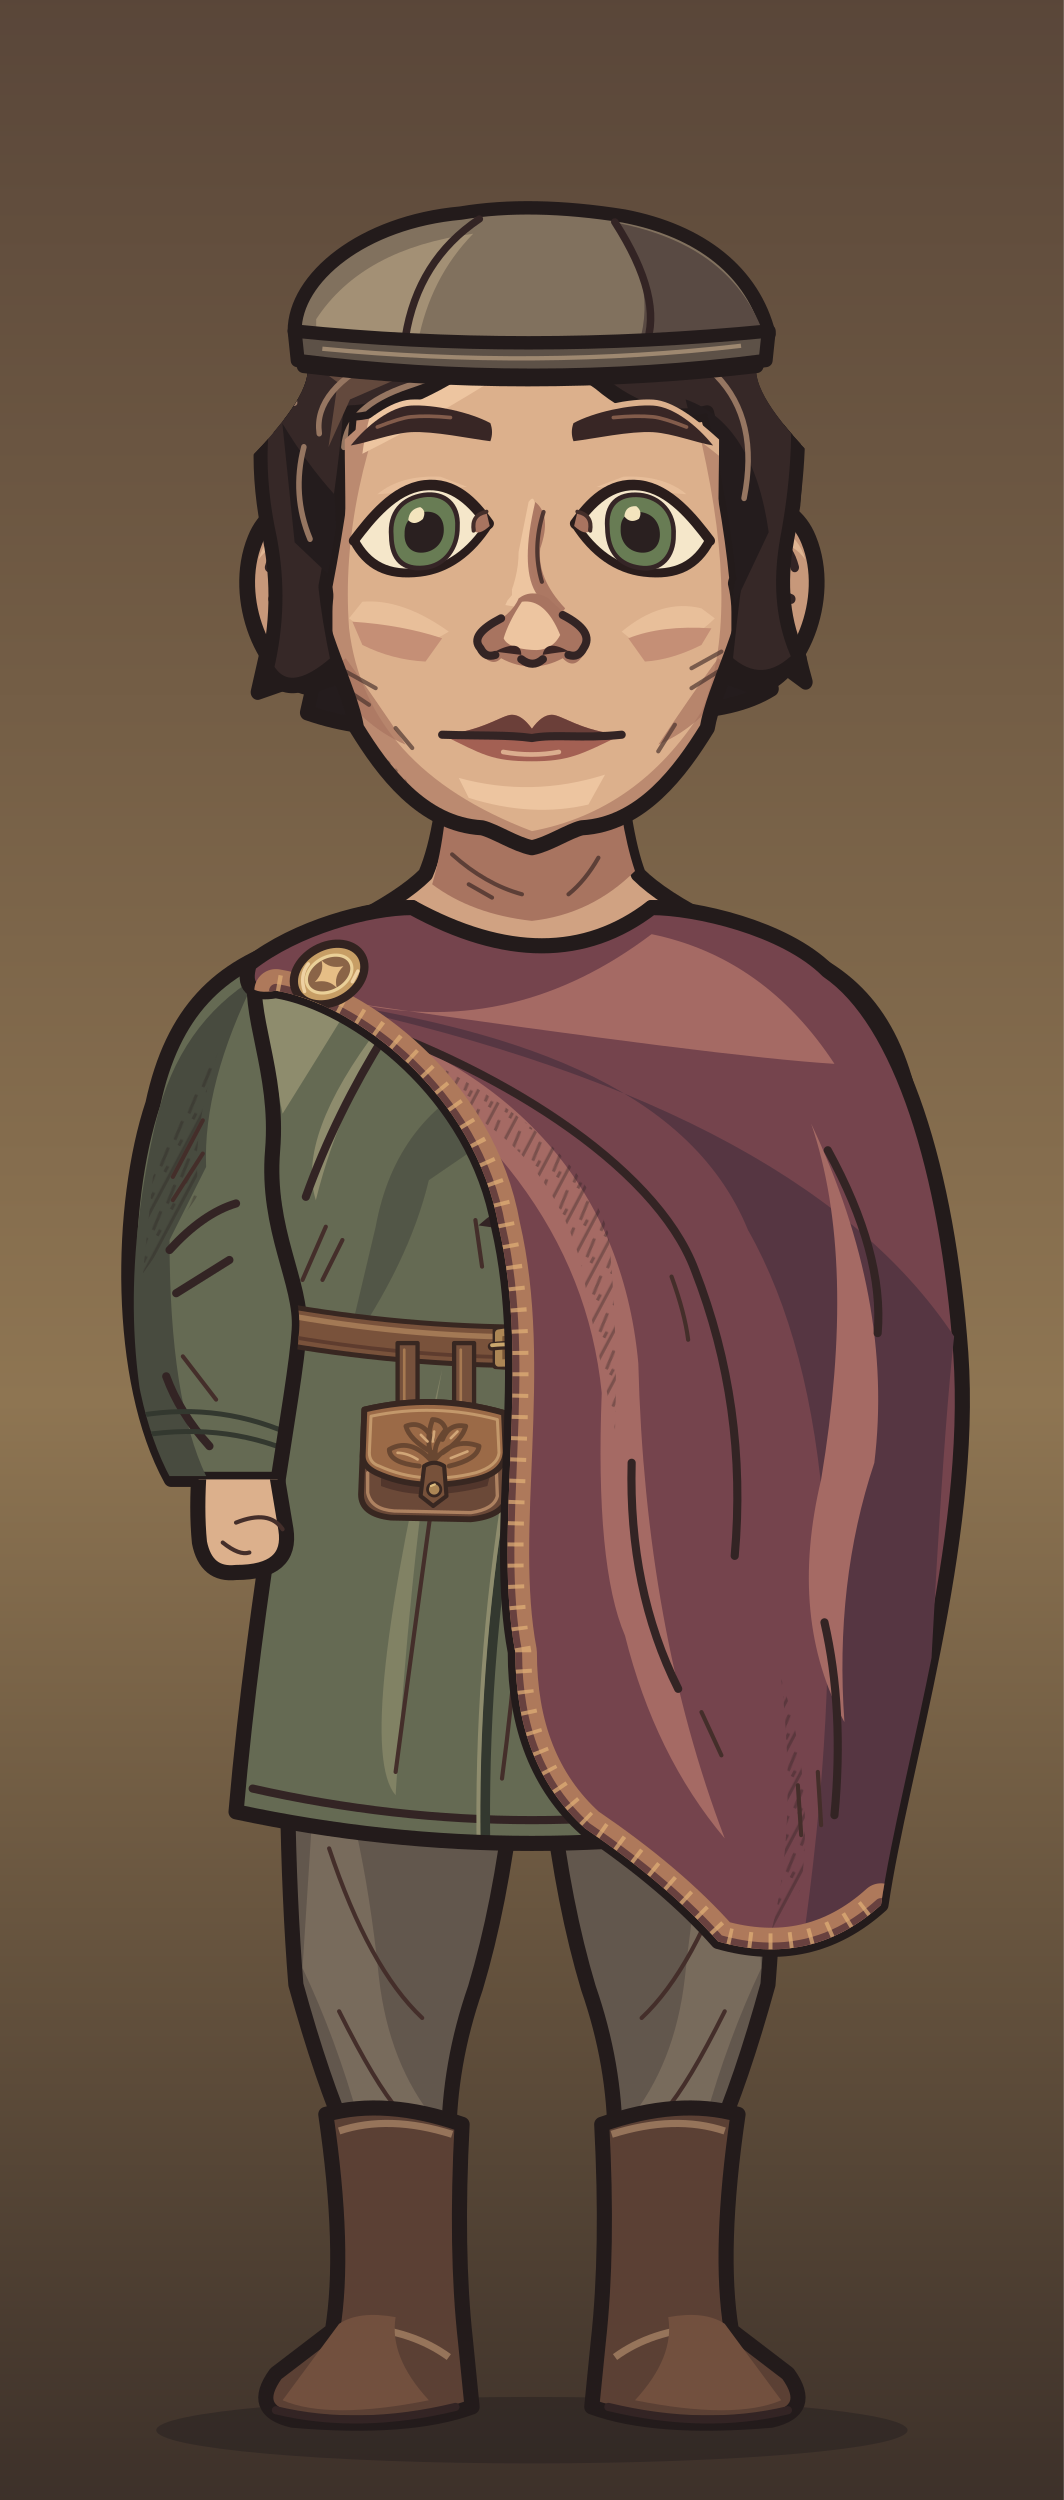
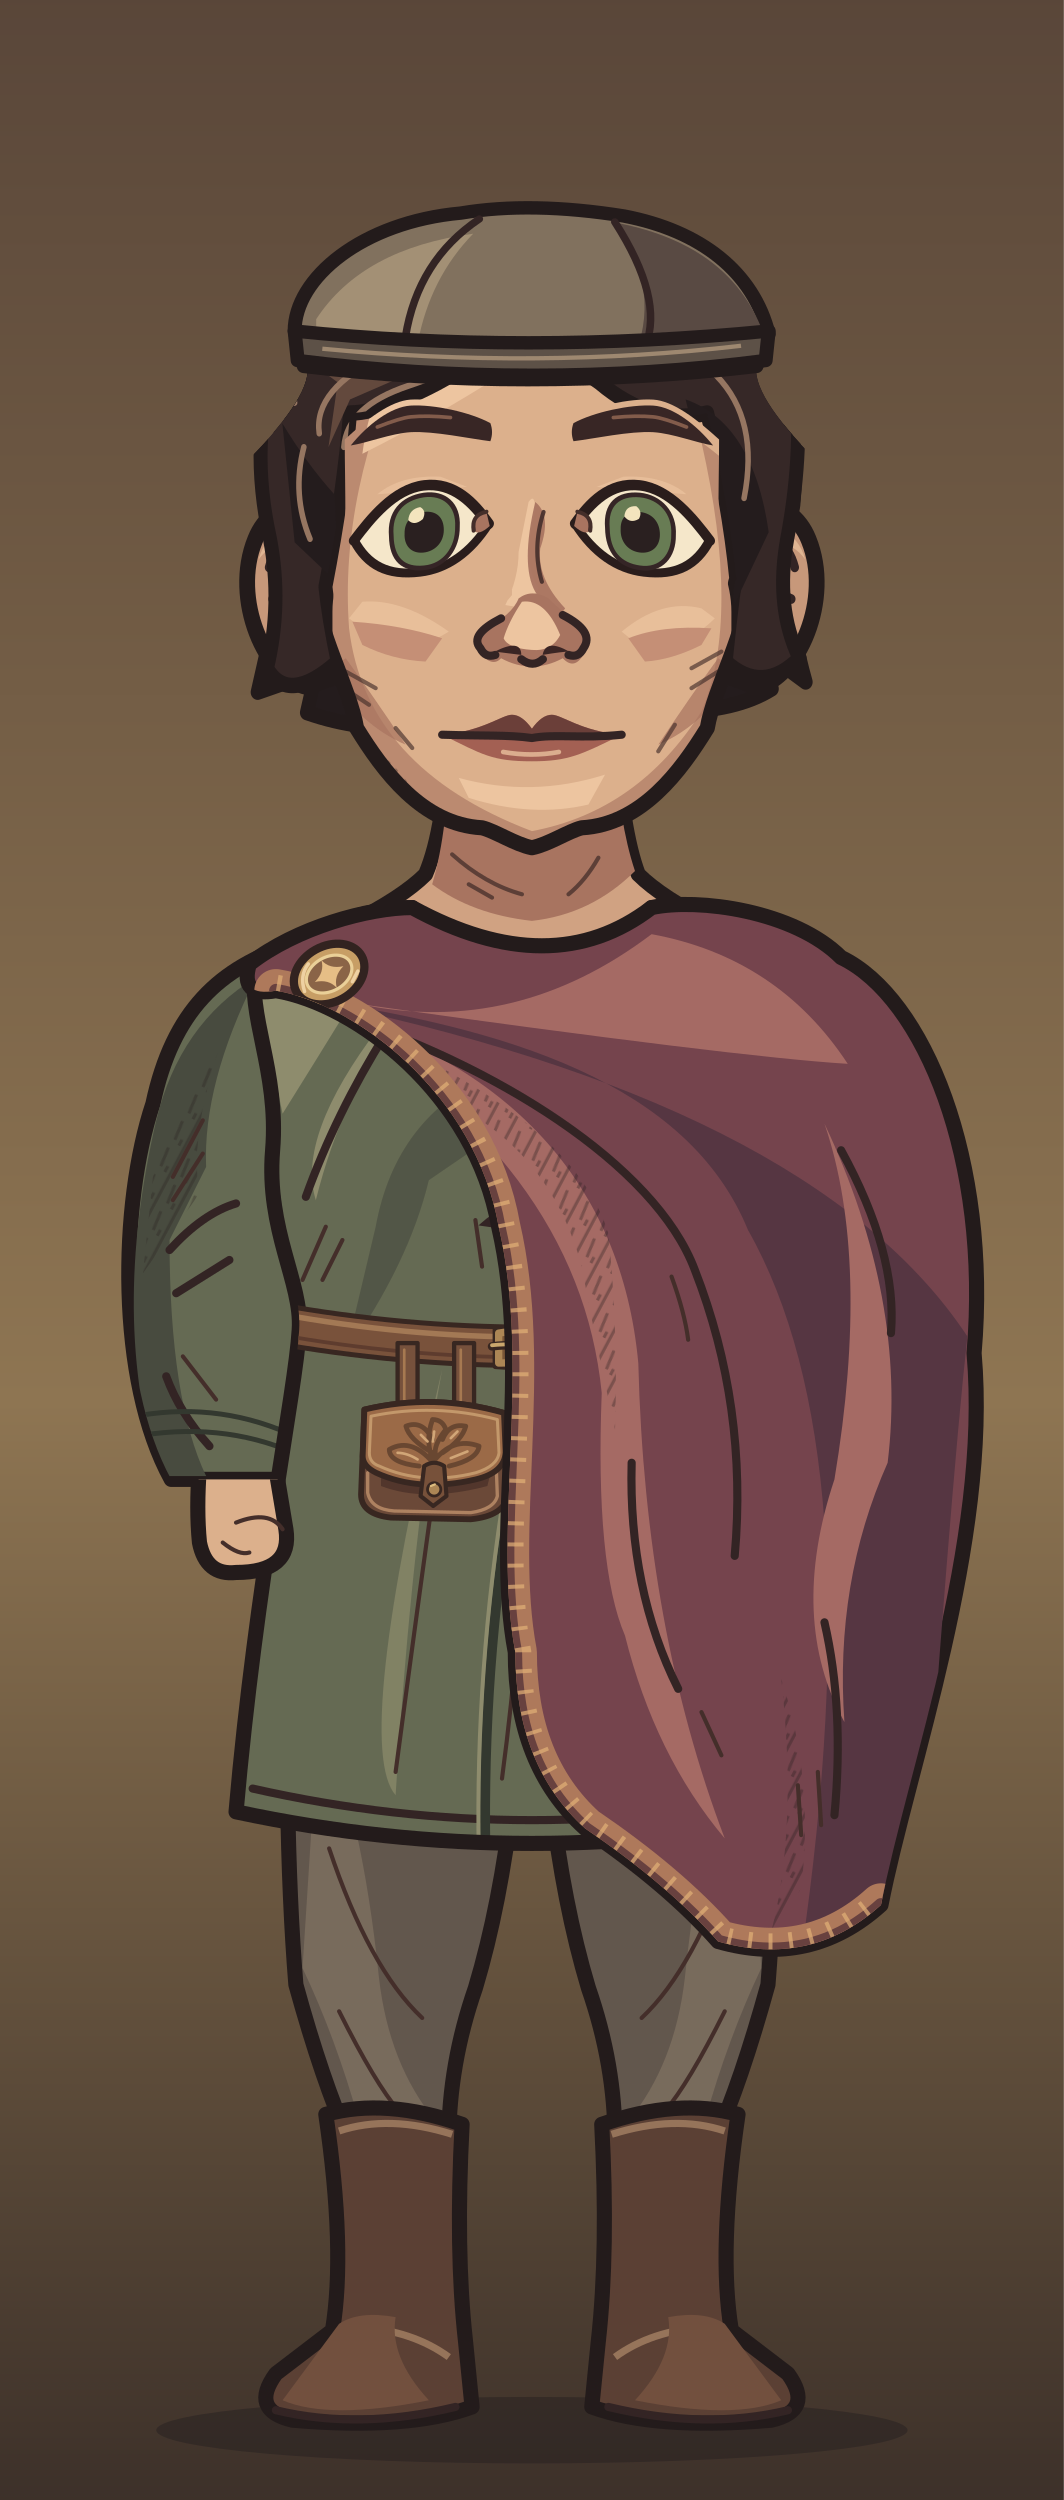
<svg xmlns="http://www.w3.org/2000/svg" xmlns:xlink="http://www.w3.org/1999/xlink" aria-labelledby="title" width="320" height="752" viewBox="0 0 320 752" role="img" data-belt="leather">
  <defs>
    <style>
      .edge {stroke:#231b1b;stroke-width:4.55;stroke-linecap:round;stroke-linejoin:round}
      .seam {fill:none;stroke:#332424;stroke-width:2.45;stroke-linecap:round;stroke-linejoin:round}
      .etch {fill:none;stroke:#442e2a;stroke-width:1.25;stroke-linecap:round}
      .hair-line {fill:none;stroke:#967661;stroke-width:1.45;stroke-linecap:round}
      .white {fill:#f5e7ca;stroke:#2a1d1c;stroke-width:2.65;stroke-linejoin:round}
      .label {fill:#efdfc1;font:600 20px Georgia,serif}
      .muted {fill:#b8aa96;font:13px 'Segoe UI',sans-serif}
      .section {fill:#dcbb8e;font:600 14px 'Segoe UI',sans-serif}
    </style>
    <linearGradient id="umber" x2="0" y2="1" gradientUnits="objectBoundingBox">
      <stop stop-color="#594639" />
      <stop offset=".56" stop-color="#8e7552" />
      <stop offset="1" stop-color="#3c3029" />
    </linearGradient>
    <linearGradient id="ash" x2="0" y2="1" gradientUnits="objectBoundingBox">
      <stop stop-color="#3b423d" />
      <stop offset=".56" stop-color="#7a7d67" />
      <stop offset="1" stop-color="#242b28" />
    </linearGradient>
    <linearGradient id="rose" x2="0" y2="1" gradientUnits="objectBoundingBox">
      <stop stop-color="#51404a" />
      <stop offset=".56" stop-color="#8a6972" />
      <stop offset="1" stop-color="#372c33" />
    </linearGradient>
    <pattern id="paper-grain" width="63" height="57" patternUnits="userSpaceOnUse">
      <path d="M1 16l2-1m21-4 5-2m16 7 6-1M12 32l3-1m16 11 4-1m20-14 4 1M4 51l5-1m41 0 9-2" fill="none" stroke="#231a1b" stroke-width=".85" opacity=".19" />
      <path d="M4 5l9-1m29 2 2-1M1 40l4-1m12 9 1-1m21-23 4-1m9 12 5-2" fill="none" stroke="#f0dbb5" stroke-width=".85" opacity=".23" />
      <path d="M16 19h.6m13-3h.7m28 6h.7m-39 15h.6m23 4h.6m-12 11h.7m29-39h.7" fill="none" stroke="#21191a" stroke-width="1.2" opacity=".28" stroke-linecap="round" />
    </pattern>
    <pattern id="ink-lines" width="7" height="9" patternUnits="userSpaceOnUse" patternTransform="rotate(28)">
      <path d="M1 -2V10m2.8-8 .6 6m1.9-1v5" stroke="#271d1d" stroke-width=".95" fill="none" opacity=".65" />
    </pattern>
    <radialGradient id="vignette" cx=".5" cy=".39" r=".72">
      <stop offset=".47" stop-color="#20191c" stop-opacity="0" />
      <stop offset="1" stop-color="#20191c" stop-opacity=".48" />
    </radialGradient>
    <g id="firs" fill="currentColor">
      <path d="M10 439Q15 379 12 300L9 220 15 146 15 54 19 80 21 147 28 230 25 326 29 439Z" />
      <path d="M17 169Q27 174 45 174L57 169 49 179 27 187 17 185                M18 194Q29 196 52 192L63 183 56 194 26 205 16 207                M15 225Q46 230 67 218L77 206 71 223 42 238 18 241                M17 252Q48 255 78 245L91 230 84 249 52 266 20 269                M14 282Q40 281 71 278L88 261 84 281 57 291 19 298                M19 312Q43 316 69 310L88 299 84 310 58 322 22 325" />
      <path d="M6 312 0 315V284L11 285M0 266 13 270V250L0 249M0 220 15 221 15 206 0 202                M0 180 16 181V167L0 165M0 141 15 150V138L0 133M0 112 17 127V118L0 104" />
      <path d="M64 440Q55 380 58 324L59 258 63 217 68 222 65 266 68 328 76 440Z                M63 291Q78 294 89 282L100 267 96 283 81 301 62 307                M63 323Q80 323 106 304L98 321 68 339                M63 316Q44 306 37 293L41 307 64 329Z" />
    </g>
    <g id="brambles" fill="none" stroke="currentColor" stroke-linecap="round" stroke-linejoin="round">
      <path stroke-width="3.8" d="M9 440Q13 401 21 380T26 333m-8 57Q39 375 43 352m-28 46Q6 377 0 376M41 440Q41 402 63 385m-20 44q26-6 39-30" />
      <path stroke-width="2" d="M23 364l14-13m-12 4-7-15m20 29 17-4m-15-1 1-11m13 49 2-17m2 14 18-5m-34 32q-12-10-17-10" />
    </g>
    <g id="night-scratches" fill="none" stroke="currentColor" stroke-width="1.2" stroke-linecap="round">
      <path d="M16 113q32-11 54-8m-30 9 16-3m184-40q19-4 44 1m-11 7 19 4                M24 335q33-3 68-16m-44 16 26-4m164-9q31 5 60-3m-39 8 38-3                M27 391q22-6 52-5m168 14q28-8 57-8m-40 11 24-4                M55 178l18-6m177 36 17 3m-12-4 17-1" />
    </g>
    <g id="shirt-setting">
      <rect width="320" height="440" fill="url(#umber)" />
      <path d="M50 217q24 8 64 1l-15 7-56 6m176-90q39-13 70-5l-26 4 28 2-64 6" fill="#856c54" opacity=".5" />
      <use xlink:href="#firs" style="color:#342827" opacity=".52" transform="translate(-26 8)" />
      <use xlink:href="#firs" style="color:#413128" opacity=".58" transform="translate(340 101) scale(-1 .81)" />
      <use xlink:href="#night-scratches" style="color:#dfbb87" opacity=".28" />
      <use xlink:href="#brambles" style="color:#291f22" opacity=".71" />
      <rect width="320" height="440" fill="url(#vignette)" />
      <rect width="320" height="440" fill="url(#paper-grain)" />
    </g>
    <g id="armor-setting">
      <rect width="320" height="440" fill="url(#ash)" />
      <path d="M42 173q49-4 68 3l-43 6 25 3-49 4m151 35q47 10 104-6l-26 14-62 8Z" fill="#707764" opacity=".48" />
      <use xlink:href="#firs" style="color:#27312c" opacity=".64" transform="translate(-36 30)" />
      <use xlink:href="#firs" style="color:#303833" opacity=".75" transform="translate(324 45) scale(-.86 1.03)" />
      <use xlink:href="#brambles" style="color:#252a27" opacity=".62" transform="translate(319 10) scale(-1 1)" />
      <use xlink:href="#night-scratches" style="color:#d8d8a9" opacity=".28" transform="translate(-2 21)" />
      <rect width="320" height="440" fill="url(#vignette)" />
      <rect width="320" height="440" fill="url(#paper-grain)" />
    </g>
    <g id="woman-setting">
      <rect width="320" height="440" fill="url(#rose)" />
      <path d="M44 235q40-4 76-1l-20 6-36 2 19 3-44 5m183-50q35 3 60-3l-24 9-31 2" fill="#775d65" opacity=".6" />
      <use xlink:href="#firs" style="color:#3b2b34" opacity=".58" transform="translate(-20 84) scale(.86 .91)" />
      <use xlink:href="#firs" style="color:#3d2e39" opacity=".68" transform="translate(327 54) scale(-.85 .98)" />
      <path d="M300 440q-2-82-6-173l-9-103 7-35 12 42 9 98 7 171Z                M294 195q-10-18-25-24l-15-1 13-4 11 2 18 15                M285 162q-13-22-34-27l-7 4 7-11 17 4 20 17                M303 242q-18-23-36-27l-13 3 15-9 11 2 21 15" fill="#3a2b33" opacity=".64" />
      <use xlink:href="#brambles" style="color:#2d2229" opacity=".8" transform="translate(12 6)" />
      <use xlink:href="#night-scratches" style="color:#e1b8a8" opacity=".28" transform="translate(0 7)" />
      <rect width="320" height="440" fill="url(#vignette)" />
      <rect width="320" height="440" fill="url(#paper-grain)" />
    </g>
    <pattern id="mail-rings" width="14" height="13" patternUnits="userSpaceOnUse" patternTransform="rotate(-7)">
      <path d="M-1 2q3-3 6 0 1 3-2 5Q0 8-1 5M6 2q3-3 6 0 1 3-2 5Q7 8 6 5M3 8q3-3 6 0 1 3-2 5-3 1-4-2M10 8q3-3 6 0" fill="none" stroke="#2d2c28" stroke-width="1.6" stroke-linecap="round" />
      <path d="M-.5 4q1.5-2 3-1m5 1q1.4-2 3-1M4 10q1.5-2 3-1m4 1q1.4-2 3-1" fill="none" stroke="#9a9b87" stroke-width="1.12" opacity=".78" stroke-linecap="round" />
    </pattern>
    <pattern id="armor-plates" width="47" height="24" patternUnits="userSpaceOnUse" patternTransform="translate(4 4) rotate(2)">
      <path d="M1 0l21 .7 1 18-3 3-17-1-1-4Zm24 1 19-1 2 15-3 7-19-2Z" fill="#85867a" stroke="#352e2a" stroke-width="1.75" stroke-linejoin="round" />
      <path d="M2 2l18 .2-.2 4L5 7 4 17Zm24 0 16-1 1 4-14 2-3 10Z" fill="#a9a58d" />
      <path d="M19 4l4 14-3 3-16-1 13-4Zm22 2 4 10-2 5-17-1 13-4Z" fill="#62655f" />
      <path d="M7 7l1-.5m6 12 3-2m16-7 5-1m-7 5 4-2" fill="none" stroke="#d0c0a0" stroke-width=".9" opacity=".76" />
      <path d="M6 12q2-2 2.7 1-1 2.2-2.7.5Zm12 1q1.8-2 2.4.6-1 2.6-2.5.8Zm11 1q1-2.2 2.8-1-.2 2.9-2.8 2.1Zm12-2q2.2-1.4 2.3.8-1 2.3-2.3.5Z" fill="#3c342d" />
    </pattern>
    <clipPath id="portrait-frame">
      <rect width="320" height="752" />
    </clipPath>
    <clipPath id="headgear-hair-back-reveal">
      <path d="M92.368 109.5H227.632Q225.632 118.5 245.632 138.5L320 215V440H0V215L74.368 138.5Q94.368 118.5 92.368 109.5Z" />
    </clipPath>
    <clipPath id="wardrobe-torso-mask">
      <path d="M124 273 C110 273 90 280 77 290 C74 305 84 322 82 346 C80 370 91 386 90 400 C89 418 77 476 71 545 Q160 564 249 545 C243 476 231 418 230 400 C229 386 240 370 238 346 C236 322 246 305 243 290 C230 280 210 273 196 273 Q160 307 124 273Z" />
    </clipPath>
    <clipPath id="wardrobe-sleeve-mask">
      <path d="M88 284C66 291 52 304 46 332C36 362 35 415 51.5 445H90.5Q111 406 106 336Z" />
    </clipPath>
    <clipPath id="face-shape-clip">
      <path d="M 160 73 C 191 73 219 90 223 128 C 224 143 225 164 225 177 C 225 189 214.75 207 212.75 219 C 204.75 232 193 248 175 249 C 171 250 165 254 160 255 C 155 254 149 250 145 249 C 127 248 115.25 232 107.25 219 C 105.25 207 95 189 95 177 C 95 164 96 143 97 128 C 101 90 129 73 160 73 Z" />
    </clipPath>
    <clipPath id="face-features-eye-left">
      <path d="M-21 0 C-16 -6 -9 -14 0 -14 C9 -14 15 -7 19.5 0 C14 8 7 12 -1 12 C-11 12 -17 8 -21 0Z" />
    </clipPath>
    <clipPath id="face-features-eye-right">
      <path d="M-21 0 C-16 -6 -9 -14 0 -14 C9 -14 15 -7 19.5 0 C14 8 7 12 -1 12 C-11 12 -17 8 -21 0Z" />
    </clipPath>
    <clipPath id="face-features-nose-bridge">
      <path d="M154 144H167V179L172 185V187H149V185L154 179Z" />
    </clipPath>
    <clipPath id="headgear-hair-front-reveal">
      <path d="M92.368 109.5H227.632Q225.632 118.5 245.632 138.5L320 215V440H0V215L74.368 138.5Q94.368 118.5 92.368 109.5Z" />
    </clipPath>
    <mask id="hair-face-opening" maskUnits="userSpaceOnUse" x="0" y="0" width="320" height="440">
      <rect fill="white" x="0" y="0" width="320" height="440" />
      <g clip-path="url(#face-shape-clip)">
        <path d="M103.7 132.2C110.5 125.98 117.5 120.6 123.5 120.2C130.5 119.8 141.5 122.2 149 125.48Q160 133.48 171 125.48C178.5 122.2 189.5 119.8 196.5 120.2C202.5 120.6 209.5 125.98 216.3 132.2C216.3 141.2 216.1 143 216.1 160C216.1 169 220 175 220 184V300H100V184C100 175 103.9 169 103.9 160C103.9 143 103.7 141.2 103.7 132.2Z" fill="black" />
      </g>
    </mask>
    <clipPath id="hair-crown-clip">
      <path d="M97 198q-16 13-23 2 5-19 1-38-7-29 2-52 9-36 38-49 25-14 48-9 28-6 54 12 28 18 29 53 2 21-3 45-4 20 4 35-12 11-24 1Q226 172 226.5 174Q224 151 217 125Q199 129 182 116Q166 106 155 98Q142 112 118 121Q108 125 101 125Q99 148 93 176Q94 185 97 198Z" />
    </clipPath>
    <clipPath id="full-costume-hands-clip">
      <rect x="0" y="445" width="320" height="307" />
    </clipPath>
  </defs>
  <g data-part="full-costume">
    <rect width="320" height="752" fill="url(#umber)" />
    <ellipse cx="160" cy="731" rx="113" ry="10" fill="#261f20" opacity=".5" />
    <g>
      <path d="M87 469 L158 469 Q158 548 143 598 Q135 621 135 644 H105 Q97 626 89 597 Q85 548 87 469Z" fill="#62574d" class="edge" />
      <path d="M96 514 Q109 546 114 595 Q117 621 131 638 H108Q101 613 91 592Z" fill="#8c7c69" opacity=".53" />
      <path d="M99 556Q111 592 127 607 M102 605Q113 627 120 635" class="etch" />
      <g transform="translate(0 0)">
        <path d="M98 636Q116 631 139 639Q137 677 140 704L142 724Q123 731 88 728Q75 725 83 714L100 701Q104 677 98 636Z" fill="#5b4034" class="edge" />
        <path d="M102 641Q117 636 136 642M108 700Q124 701 135 709 M100 705Q104 710 117 715" fill="none" stroke="#96745a" stroke-width="2.15" />
        <path d="M102 699Q108 695 119 697Q117 709 129 722Q99 728 85 722Z" fill="#72503e" />
        <path d="M83 725Q108 731 137 724" class="seam" />
      </g>
    </g>
    <g transform="translate(320 0) scale(-1 1)">
      <path d="M87 469 L158 469 Q158 548 143 598 Q135 621 135 644 H105 Q97 626 89 597 Q85 548 87 469Z" fill="#62574d" class="edge" />
      <path d="M96 514 Q109 546 114 595 Q117 621 131 638 H108Q101 613 91 592Z" fill="#8c7c69" opacity=".53" />
      <path d="M99 556Q111 592 127 607 M102 605Q113 627 120 635" class="etch" />
      <g transform="translate(0 0)">
        <path d="M98 636Q116 631 139 639Q137 677 140 704L142 724Q123 731 88 728Q75 725 83 714L100 701Q104 677 98 636Z" fill="#5b4034" class="edge" />
        <path d="M102 641Q117 636 136 642M108 700Q124 701 135 709 M100 705Q104 710 117 715" fill="none" stroke="#96745a" stroke-width="2.15" />
        <path d="M102 699Q108 695 119 697Q117 709 129 722Q99 728 85 722Z" fill="#72503e" />
        <path d="M83 725Q108 731 137 724" class="seam" />
      </g>
    </g>
  </g>
  <g clip-path="url(#portrait-frame)">
    <g id="hair-back">
      <g clip-path="url(#headgear-hair-back-reveal)">
        <g transform="matrix(0.926 0 0 1.024 11.765 -3.765)">
          <path d="M104 96q-25 16-27 45-7 21 0 42l-6 24 19-6-3 12q35 11 69-6 59 12 82-1l-4-12 15 10q-9-29-4-52 4-39-23-58Z" fill="#241c1d" class="edge" />
        </g>
      </g>
    </g>
    <g data-part="neck">
      <g id="face-shape-neck">
        <path d="M 135 219 Q 134 249 128 263 Q 121 270 105 278 L 122 301 198 301 215 278 Q 199 270 192 263 Q 187 250 185 219 Z" fill="#d0a282" class="edge" />
        <path d="M 135 224 185 224 Q 186 247 191 262 Q 178 275 160 277 Q 142 275 130 266 Q 135 249 135 224 Z" fill="#a87460" />
        <path d="M 136 257 q 10 9 21 12 m -16 -3 7 4 m 32 -12 q -4 7 -9 11" class="etch" opacity=".75" />
      </g>
    </g>
    <g id="wardrobe-outfit-nw_nov_svita" data-outfit="nw_nov_svita">
      <path d="M88 284C66 291 52 304 46 332C36 362 35 415 51.5 445H90.5Q111 406 106 336Z" fill="#656a53" class="edge" data-part="sleeve-outline" data-side="left" />
      <g data-part="sleeve-left" clip-path="url(#wardrobe-sleeve-mask)">
        <path d="M47 337 Q54 308 77 294 Q61 326 62 351 L51 373 Q51 421 62 444 H48 Q33 397 47 337Z" fill="#484b3f" />
        <path d="M46 354 Q57 326 66 315 Q57 342 60 359 L43 383Z" fill="url(#ink-lines)" opacity=".44" />
        <path d="M51 376 q10 -11 20 -14 m-18 27 16 -10 M50 414 q4 11 13 21" class="seam" />
        <path d="M52 354 l9 -17 m-9 24 9 -14 m-6 61 10 13" class="etch" />
        <path d="M36 427 Q61 421 84 430 M36 433 Q63 427 86 436" fill="none" stroke="#33382f" stroke-width="1.5" />
      </g>
      <g transform="translate(320 0) scale(-1 1)">
        <path d="M88 284C66 291 52 304 46 332C36 362 35 415 51.5 445H90.5Q111 406 106 336Z" fill="#484b3f" class="edge" data-part="sleeve-outline" data-side="right" />
        <g data-part="sleeve-right" clip-path="url(#wardrobe-sleeve-mask)">
          <path d="M47 337 Q54 308 77 294 Q61 326 62 351 L51 373 Q51 421 62 444 H48 Q33 397 47 337Z" fill="#33382f" />
          <path d="M46 354 Q57 326 66 315 Q57 342 60 359 L43 383Z" fill="url(#ink-lines)" opacity=".44" />
          <path d="M51 376 q10 -11 20 -14 m-18 27 16 -10 M50 414 q4 11 13 21" class="seam" />
          <path d="M52 354 l9 -17 m-9 24 9 -14 m-6 61 10 13" class="etch" />
          <path d="M36 427 Q61 421 84 430 M36 433 Q63 427 86 436" fill="none" stroke="#33382f" stroke-width="1.5" />
        </g>
      </g>
      <path d="M124 273 C110 273 90 280 77 290 C74 305 84 322 82 346 C80 370 91 386 90 400 C89 418 77 476 71 545 Q160 564 249 545 C243 476 231 418 230 400 C229 386 240 370 238 346 C236 322 246 305 243 290 C230 280 210 273 196 273 Q160 307 124 273Z" fill="#656a53" />
      <g data-part="torso" clip-path="url(#wardrobe-torso-mask)">
        <path d="M77 296 Q96 280 120 278 Q105 303 85 335Z" fill="#8e8c6d" />
        <path d="M184 288 Q230 289 243 290 L254 555 H205 Q226 405 214 371 Q218 313 184 288Z" fill="#484b3f" />
        <path d="M78 344 Q88 359 84 381 L69 402 L61 359Z" fill="#484b3f" />
        <path d="M207 371 Q223 390 235 386 L234 416 L220 412Z" fill="url(#ink-lines)" opacity=".42" />
        <path d="M120 307 Q103 329 95 361 Q89 342 114 309Z M179 302 Q209 314 216 353 Q203 321 179 302Z" fill="#8e8c6d" />
        <path d="M133 412Q124 460 119 540Q106 525 133 412Z M174 418Q185 444 194 542Q180 529 174 418Z" fill="#8e8c6d" opacity=".68" />
        <path d="M134 423Q126 480 119 533 M158 447Q157 490 151 535" class="etch" />
        <path d="M76 538Q160 557 244 538" class="seam" />
        <path d="M116 311 Q101 335 92 360 M190 312 Q207 329 228 367 M150 338 q-3 22 3 42 m11 -31 6 35 M184 420q5 12 6 24" class="seam" />
        <path d="M98 369 l-7 16 m12 -12 -6 12 M225 355 l6 19 m-11 -12 5 15 M143 367 l2 14 m65 44 4 13" class="etch" />
        <path d="M124 271 Q160 295 196 271 L157 325 Q149 307 124 271 Z" fill="#c6ab82" stroke="#332424" stroke-width="1.8" stroke-linejoin="round" />
        <path d="M124 279 Q139 298 154 302 L151 332 Q152 359 158 396 Q161 428 154 448 Q145 502 146 557 M196 278 Q178 291 165 298" fill="none" stroke="#33382f" stroke-width="3" stroke-linecap="round" />
        <path d="M152 301 Q154 319 151 336 Q151 355 156 386 Q162 418 152 447 Q143 502 144 557" fill="none" stroke="#8e8c6d" stroke-width="1.2" />
        <path d="M148 323 Q119 336 113 369 L104 407 Q123 380 129 355 L148 342 Z" fill="#484b3f" opacity=".63" />
        <path d="M145 318 q7 -6 14 -3 l4 3 -4 2z" fill="#b69a71" stroke="#332424" stroke-width="1.8" />
        <path d="M149 318 q4 -3 9 -2" class="etch" />
        <path d="M144 343 q7 -6 14 -3 l4 3 -4 2z" fill="#b69a71" stroke="#332424" stroke-width="1.8" />
        <path d="M148 343 q4 -3 9 -2" class="etch" />
        <path d="M146 368 q7 -6 14 -3 l4 3 -4 2z" fill="#b69a71" stroke="#332424" stroke-width="1.8" />
        <path d="M150 368 q4 -3 9 -2" class="etch" />
      </g>
      <path d="M124 273 C110 273 90 280 77 290 C74 305 84 322 82 346 C80 370 91 386 90 400 C89 418 77 476 71 545 Q160 564 249 545 C243 476 231 418 230 400 C229 386 240 370 238 346 C236 322 246 305 243 290 C230 280 210 273 196 273 Q160 307 124 273Z" fill="none" class="edge" />
      <g clip-path="url(#wardrobe-torso-mask)">
        <g data-part="jewelry" data-style="cross" data-material-slot="jewelry">
          <path d="M124 273Q124 310.8 160 327Q196 309.8 196 273" fill="none" stroke="#382721" stroke-width="2.45" stroke-linecap="round" stroke-linejoin="round" data-material-surface="fixed" />
          <path d="M124 273Q124 310.8 160 327Q196 309.8 196 273" fill="none" stroke="#a18364" stroke-width="1.12" stroke-linecap="round" stroke-linejoin="round" data-material-surface="fixed" />
          <circle cx="160" cy="328" r="2.15" fill="none" stroke="#382721" stroke-width="1.65" data-material-surface="fixed" />
          <path d="M157.2 330q2.8-1 5.6 0v6.5h6.6l-.2 5.2-6.5-.3v10.4l-5.4.2.2-10.5h-6.4v-5.2h6.2Z" fill="#ab9167" stroke="#382721" stroke-width="1.45" stroke-linecap="round" stroke-linejoin="round" data-material-surface="base" />
          <path d="M159.2 332v17m-6.3-10.3h13.9" fill="none" stroke="#e1cba1" stroke-width="0.95" stroke-linecap="round" stroke-linejoin="round" data-material-surface="light" />
          <path d="M161.3 341.5v7.6" fill="none" stroke="#80664a" stroke-width="0.8" stroke-linecap="round" stroke-linejoin="round" data-material-surface="shade" />
        </g>
      </g>
    </g>
  </g>
  <g data-part="waist-accessories">
    <g data-part="belt" data-style="leather" clip-path="url(#wardrobe-torso-mask)" data-material-slot="belt">
      <path d="M82 398Q160 412 238 398" fill="none" stroke="#382721" stroke-width="13.1" stroke-linecap="round" stroke-linejoin="round" data-material-surface="fixed" />
      <path d="M82 398Q160 412 238 398" fill="none" stroke="#79523b" stroke-width="10.1" stroke-linecap="round" stroke-linejoin="round" data-material-surface="base" />
      <path d="M84 395.2Q160 409.2 236 395.2" fill="none" stroke="#a37955" stroke-width="1.65" stroke-linecap="round" stroke-linejoin="round" data-material-surface="light" />
      <path d="M83 401.3Q160 415.3 237 401.3" fill="none" stroke="#5e3c2e" stroke-width="1.15" stroke-linecap="round" stroke-linejoin="round" data-material-surface="shade" />
      <path d="M160 400Q174 400 183 399l5 4-5 5-23 2Z" fill="#966746" stroke="#382721" stroke-width="1.25" stroke-linecap="round" stroke-linejoin="round" data-material-surface="base" />
      <path d="M167 402l15-1" fill="none" stroke="#ba8c61" stroke-width="1.05" stroke-linecap="round" stroke-linejoin="round" data-material-surface="light" />
      <ellipse cx="170" cy="405" rx="0.85" ry="1.05" fill="#382721" data-material-surface="fixed" />
      <ellipse cx="175" cy="404.8" rx="0.85" ry="1.05" fill="#382721" data-material-surface="fixed" />
      <ellipse cx="180" cy="404.5" rx="0.85" ry="1.05" fill="#382721" data-material-surface="fixed" />
      <g transform="translate(156 405) scale(1)">
        <path d="M-7 -5Q-1 -6 4 -5Q9 -2 7 3Q4 7 -7 6Z" fill="#795637" stroke="#382721" stroke-width="1.65" stroke-linecap="round" stroke-linejoin="round" data-material-surface="fixed" />
        <path d="M-6 -4Q0 -5 4 -4Q8 -1 6 3Q3 5 -6 5Z" fill="none" stroke="#ac8655" stroke-width="2.2" stroke-linecap="round" stroke-linejoin="round" data-material-surface="fixed" />
        <path d="M-4 -5Q2 -5 5 -3M5 4l-4 1" fill="none" stroke="#ddbd80" stroke-width="0.85" stroke-linecap="round" stroke-linejoin="round" data-material-surface="fixed" />
        <path d="M-8 0q7 -1 13 1" fill="none" stroke="#382721" stroke-width="2.55" stroke-linecap="round" stroke-linejoin="round" data-material-surface="fixed" />
        <path d="M-8 -.35q7 -.8 13 1" fill="none" stroke="#c9a76d" stroke-width="1.15" stroke-linecap="round" stroke-linejoin="round" data-material-surface="fixed" />
      </g>
    </g>
    <g data-part="belt-pouch" data-style="novgorod_flap" data-material-slot="belt_pouch" transform="translate(130.6 404)">
      <path d="M-11 0h6v23h-6ZM6 0h6v23H6Z" fill="#76513c" stroke="#382721" stroke-width="1.3" stroke-linecap="round" stroke-linejoin="round" data-material-surface="base" />
      <path d="M-9 2v16M8 2v16" fill="none" stroke="#a67951" stroke-width="0.8" stroke-linecap="round" stroke-linejoin="round" data-material-surface="light" />
      <path d="M-21 20q21-5 42 1l1 25q-1 6-11 7l-24-.5q-9-1-9-7Z" fill="#6b4938" stroke="#382721" stroke-width="1.75" stroke-linecap="round" stroke-linejoin="round" data-material-surface="shade" />
      <path d="M-20 39v6q1 5 8 5.5l23 .5q7-1 8-5l-.3-8" fill="none" stroke="#ae8261" stroke-width="1" stroke-linecap="round" stroke-linejoin="round" data-material-surface="light" />
      <path d="M-16 40q15 6 33-1l-1 4q-19 5-32 0Z" fill="#52362c" data-material-surface="shade" />
      <path d="M-21 20q21-5 42 1l.5 12q-.5 6-9 8-17 4-30-2-4-2-4-5Z" fill="#9b6a47" stroke="#382721" stroke-width="1.75" stroke-linecap="round" stroke-linejoin="round" data-material-surface="base" />
      <path d="M-19 22q19-4 38 1l.5 10q-.5 4-7 6-16 4-29-2-3-1-3-4Z" fill="none" stroke="#c3986b" stroke-width="0.9" stroke-linecap="round" stroke-linejoin="round" data-material-surface="light" />
      <path d="M0 36q-3-6-.5-13 3 0 4 3-4 5-3 8m0 3q-7-9-14-5 0 4 9 5m4-1q6-8 14-5-.4 4-9 6m-5-4q-7-4-8-8 5-2 8 4m3 4q6-4 7-8-5-1-7 4" fill="none" stroke="#694731" stroke-width="1.45" stroke-linecap="round" stroke-linejoin="round" data-material-surface="shade" />
      <path d="M-11 33q3 .1 6 2m10-.4 5-2m-14-5 2 2m7-1 2-2m-7 0-.4 3" fill="none" stroke="#d1a677" stroke-width="0.8" stroke-linecap="round" stroke-linejoin="round" data-material-surface="light" />
      <path d="M-3 37q3-2 6 0l.7 9-4 3-3.8-3Z" fill="#77513a" stroke="#382721" stroke-width="1.25" stroke-linecap="round" stroke-linejoin="round" data-material-surface="base" />
      <circle cx="0" cy="44" r="2" fill="#ac8655" stroke="#382721" stroke-width="0.85" data-material-surface="fixed" />
      <path d="M-1 43l1.2-.5" fill="none" stroke="#ddbd80" stroke-width="0.65" stroke-linecap="round" stroke-linejoin="round" data-material-surface="fixed" />
    </g>
  </g>
  <g data-part="handheld-equipment">
    <g data-part="hands" clip-path="url(#full-costume-hands-clip)">
      <g>
        <path d="M60 441 Q59 454 60 464 Q62 474 71 473Q88 473 86 460 L83 442Z" fill="#dcb08c" class="edge" data-part="hand" />
        <path d="M71 458Q81 454 85 460 M67 464q5 4 8 3" class="etch" />
      </g>
      <g transform="translate(320 0) scale(-1 1)">
        <path d="M60 441 Q59 454 60 464 Q62 474 71 473Q88 473 86 460 L83 442Z" fill="#dcb08c" class="edge" data-part="hand" />
        <path d="M71 458Q81 454 85 460 M67 464q5 4 8 3" class="etch" />
      </g>
    </g>
  </g>
  <g data-part="cloak" data-style="rus_korzno">
    <clipPath id="cloak-rus_korzno-clip">
-       <path d="M83 298C107 302 143 329 150 369C160 412 148 460 155 497Q155 531 176 550Q201 567 216 584Q244 592 265 573C271 532 293 464 289 407C285 352 271 307 249 292C236 279 209.0 273 196 273Q166 296 124 273C111.0 273 89 279 75 290Q72 300 83 298Z" />
-     </clipPath>
-     <path d="M83 298C107 302 143 329 150 369C160 412 148 460 155 497Q155 531 176 550Q201 567 216 584Q244 592 265 573C271 532 293 464 289 407C285 352 271 307 249 292C236 279 209.0 273 196 273Q166 296 124 273C111.0 273 89 279 75 290Q72 300 83 298Z" fill="#75444d" class="edge" />
+       <path d="M83 298C107 302 143 329 150 369C160 412 148 460 155 497Q155 531 176 550Q201 567 216 584Q244 592 265 573C273 532 298 464 293 407C298 349 278 300 253 288C239 274 210.0 270 196 273Q166 296 124 273C111.0 273 89 279 75 290Q72 300 83 298Z" />
+     </clipPath>
+     <path d="M83 298C107 302 143 329 150 369C160 412 148 460 155 497Q155 531 176 550Q201 567 216 584Q244 592 265 573C273 532 298 464 293 407C298 349 278 300 253 288C239 274 210.0 270 196 273Q166 296 124 273C111.0 273 89 279 75 290Q72 300 83 298Z" fill="#75444d" class="edge" />
    <g clip-path="url(#cloak-rus_korzno-clip)">
-       <path d="M89 300C153 309 207 326 225 370Q263 437 241 588L276 588Q282 447 287 402Q240 331 89 300Z" fill="#563642" />
-       <path d="M94 303C153 319 187 356 192 410Q194 490 218 553Q197 528 188 492Q179 471 181 419Q174 349 94 303ZM196 281Q230 288 251 320Q218 318 108 302Q155 312 196 281ZM244 338Q269 391 263 440Q251 476 254 518Q237 487 247 445Q258 379 244 338Z" fill="#a56a64" />
+       <path d="M89 300C153 309 207 326 225 370Q263 437 241 588L276 588Q286 447 291 402Q244 331 89 300Z" fill="#563642" />
+       <path d="M94 303C153 319 187 356 192 410Q194 490 218 553Q197 528 188 492Q179 471 181 419Q174 349 94 303ZM196 281Q234 288 255 320Q222 318 108 302Q155 312 196 281ZM248 338Q273 391 267 440Q251 476 254 518Q237 487 251 445Q262 379 248 338Z" fill="#a56a64" />
      <path d="M112 311Q173 338 183 371Q186 400 185 430Q179 403 175 381Q166 348 138 333ZM235 505Q245 535 241 568L232 581Q240 550 235 505Z" fill="url(#ink-lines)" opacity=".5" />
-       <path d="M101 305C148 320 197 350 209 382Q225 423 221 468M190 440Q189 478 204 508M249 346Q266 377 264 401M248 488Q254 514 251 546" class="seam" />
+       <path d="M101 305C148 320 197 350 209 382Q225 423 221 468M190 440Q189 478 204 508M253 346Q270 377 268 401M248 488Q254 514 251 546" class="seam" />
      <path d="M107 311l15 8m-12-2 10 5M202 384q4 11 5 19M240 537l1 15m5-19 1 16M211 515l6 13" class="etch" />
      <path d="M83 298C107 302 143 329 150 369C160 412 148 460 155 497Q155 531 176 550Q201 567 216 584Q244 592 265 573" fill="none" stroke="#ae795b" stroke-width="13" stroke-linecap="round" stroke-linejoin="round" />
      <path d="M83 298C107 302 143 329 150 369C160 412 148 460 155 497Q155 531 176 550Q201 567 216 584Q244 592 265 573" fill="none" stroke="#68413f" stroke-width="4.1" stroke-linecap="round" stroke-linejoin="round" />
      <path d="M83 298C107 302 143 329 150 369C160 412 148 460 155 497Q155 531 176 550Q201 567 216 584Q244 592 265 573" fill="none" stroke="#e0af76" stroke-width="9.6" stroke-dasharray="1.2 5.2" stroke-linecap="butt" opacity=".72" />
      <g data-part="cloak-clasp" transform="translate(99 293) rotate(-29)">
        <ellipse rx="11.2" ry="8.4" fill="#c79e65" stroke="#322320" stroke-width="2.5" />
        <ellipse rx="7.3" ry="5.1" fill="#8a6447" stroke="#ead098" stroke-width="0.95" />
        <path d="M0 -4.8Q.8 -1.2 4.9 0Q.8 1.2 0 4.8Q-.8 1.2-4.9 0Q-.8-1.2 0-4.8Z" fill="#e6be86" />
        <path d="M-9 1Q-8-4-4-5.7M5 5.4l3-2" fill="none" stroke="#eed1a2" stroke-width="1.05" stroke-linecap="round" stroke-linejoin="round" />
      </g>
    </g>
  </g>
  <g data-part="head-over-cloak" clip-path="url(#portrait-frame)">
    <g id="face-shape">
      <g id="face-shape-ears">
        <g transform="translate(105 179) scale(-1.046 1.19)">
          <path d="M -4 -15 C 7 -26 22 -25 27 -14 C 34 1 24 21 12 23 L -4 18 Z" fill="#c7987a" class="edge" />
          <path d="M 7 -15 C 16 -20 24 -16 26 -9 C 22 -14 16 -14 13 -11 L 10 -1 Z" fill="#edc5a0" opacity=".66" />
          <path d="M 23 -7 Q 20 -17 10 -11 L 7 2 M 22 1 Q 15 -2 11 6" class="seam" />
        </g>
        <g transform="translate(215 179) scale(1.046 1.19)">
          <path d="M -4 -15 C 7 -26 22 -25 27 -14 C 34 1 24 21 12 23 L -4 18 Z" fill="#c7987a" class="edge" />
          <path d="M 7 -15 C 16 -20 24 -16 26 -9 C 22 -14 16 -14 13 -11 L 10 -1 Z" fill="#edc5a0" opacity=".66" />
          <path d="M 23 -7 Q 20 -17 10 -11 L 7 2 M 22 1 Q 15 -2 11 6" class="seam" />
        </g>
      </g>
      <path d="M 160 73 C 191 73 219 90 223 128 C 224 143 225 164 225 177 C 225 189 214.75 207 212.75 219 C 204.75 232 193 248 175 249 C 171 250 165 254 160 255 C 155 254 149 250 145 249 C 127 248 115.25 232 107.25 219 C 105.25 207 95 189 95 177 C 95 164 96 143 97 128 C 101 90 129 73 160 73 Z" fill="#dcb08c" />
      <g clip-path="url(#face-shape-clip)">
        <path d="M 70 141 Q 104 91 123 103 Q 102 148 105 189 Q 110 231 160 250 Q 192 244 211 214 Q 223 186 211 133 Q 235 151 250 174 L 250 265 70 265 Z" fill="#bb8a70" />
        <path d="M 109 136.5 Q 114 99 142 98 Q 173 89 195 107 Q 174 98 152 112 Q 130 126 109 136.5 Z" fill="#edc5a0" />
        <g transform="translate(160 0) scale(-1 1)">
          <path d="M 25 190 Q 39 180 51 181 L 55 186 Q 45 194 32 194 Z" fill="#edc5a0" opacity=".72" />
          <path d="M 27 192 Q 39 188 54 187 L 51 194 Q 42 198.5 32 199 Z" fill="#c58f76" />
          <path d="M 56 198 Q 48 209 38 224 Q 52 218 62 202 Z" fill="#a87460" opacity=".73" />
        </g>
        <g transform="translate(160 0) scale(1 1)">
          <path d="M 27 190 Q 39 180 51 183 L 55 186 Q 45 196 32 194 Z" fill="#edc5a0" opacity=".72" />
          <path d="M 29 192 Q 39 188 54 189 L 51 194 Q 42 198.5 34 199 Z" fill="#c58f76" />
          <path d="M 56 198 Q 48 209 38 224 Q 52 218 62 202 Z" fill="#a87460" opacity=".73" />
        </g>
        <path d="M 92 183 Q 99 211 120 232 L 132 247 119 248 Q 98 234 85 212 Z M 229 184 Q 224 217 203 241 L 193 250 209 247 Q 230 233 240 211 Z" fill="url(#ink-lines)" opacity=".42" />
        <path d="M 138 234 Q 160 240 182 233 L 177 242 Q 160 246 141 240 Z" fill="#edc5a0" />
        <path d="M 104 202 l 9 5 m -8 1 6 4 m 97 -11 9 -5 m -9 11 8 -5 m -97 17 5 6 m 74 1 5 -8" class="etch" opacity=".65" />
      </g>
      <path d="M 160 73 C 191 73 219 90 223 128 C 224 143 225 164 225 177 C 225 189 214.75 207 212.75 219 C 204.75 232 193 248 175 249 C 171 250 165 254 160 255 C 155 254 149 250 145 249 C 127 248 115.25 232 107.25 219 C 105.25 207 95 189 95 177 C 95 164 96 143 97 128 C 101 90 129 73 160 73 Z" fill="none" class="edge" />
    </g>
    <g clip-path="url(#face-shape-clip)">
      <g data-part="eyes">
        <g transform="matrix(1 -0.12 0 1 127.5 160)">
          <path d="M-14 -13 Q-7 -18 5 -16 L13 -12" fill="#edc5a0" opacity=".65" />
          <path d="M-21 0 C-16 -6 -9 -14 0 -14 C9 -14 15 -7 19.5 0 C14 8 7 12 -1 12 C-11 12 -17 8 -21 0Z" class="white" />
          <g clip-path="url(#face-features-eye-left)">
            <g transform="translate(0 0) scale(1 1)">
              <path d="M-9.8 0 C-10.4 -7 -6.6 -10.9 0 -11.1 C6.1 -11.2 10.5 -7 10.1 -.3 C10.2 5.9 6.4 11 0 10.8 C-6.1 10.7 -9.7 7.2 -9.8 0Z" fill="#687c54" stroke="#352526" stroke-width="1.4" />
              <path d="M-5.8 -.2C-5.9-3.8-3.5-6 .1-6 3.8-6 6-3.6 6 .1 6 3.9 3.3 6.3-.2 6.2-3.9 6.1-6 3.3-5.8-.2Z" fill="#2a2020" />
              <path d="M-4.7-4.1Q-4.4-7.4-1.1-7.6 .9-6.3-.3-3.9-2.9-2-4.7-4.1Z" fill="#f3e4bd" />
            </g>
          </g>
          <path d="M-21 0 C-16 -6 -9 -14 0 -14 C9 -14 15 -7 19.5 0" fill="none" stroke="#2a1d1c" stroke-width="3.15" stroke-linecap="round" />
          <path d="M18.8 -3.8 Q14.2 -3.4 15 1.4 Q16.5 3.2 19.8 .6Z" fill="#a87460" />
          <path d="M18.8 -3.8 Q14.2 -3.4 15 1.4" class="etch" />
        </g>
        <g transform="matrix(-1 -0.12 0 1 192.5 160)">
          <path d="M-14 -13 Q-7 -18 5 -16 L13 -12" fill="#edc5a0" opacity=".65" />
          <path d="M-21 0 C-16 -6 -9 -14 0 -14 C9 -14 15 -7 19.5 0 C14 8 7 12 -1 12 C-11 12 -17 8 -21 0Z" class="white" />
          <g clip-path="url(#face-features-eye-right)">
            <g transform="translate(0 0) scale(-1 1)">
              <path d="M-9.8 0 C-10.4 -7 -6.6 -10.9 0 -11.1 C6.1 -11.2 10.5 -7 10.1 -.3 C10.2 5.9 6.4 11 0 10.8 C-6.1 10.7 -9.7 7.2 -9.8 0Z" fill="#687c54" stroke="#352526" stroke-width="1.4" />
              <path d="M-5.8 -.2C-5.9-3.8-3.5-6 .1-6 3.8-6 6-3.6 6 .1 6 3.9 3.3 6.3-.2 6.2-3.9 6.1-6 3.3-5.8-.2Z" fill="#2a2020" />
              <path d="M-4.7-4.1Q-4.4-7.4-1.1-7.6 .9-6.3-.3-3.9-2.9-2-4.7-4.1Z" fill="#f3e4bd" />
            </g>
          </g>
          <path d="M-21 0 C-16 -6 -9 -14 0 -14 C9 -14 15 -7 19.5 0" fill="none" stroke="#2a1d1c" stroke-width="3.15" stroke-linecap="round" />
          <path d="M18.8 -3.8 Q14.2 -3.4 15 1.4 Q16.5 3.2 19.8 .6Z" fill="#a87460" />
          <path d="M18.8 -3.8 Q14.2 -3.4 15 1.4" class="etch" />
        </g>
      </g>
      <g data-part="brows">
        <g transform="matrix(1 0 0 1 127.5 131)">
          <path d="M-22 3 C-17 -3.22 -10 -8.6 -4 -9 C3 -9.4 14 -7 20 -3.72 Q21 -1 20 1.72 C14 1 3 -1.4 -4 -1 C-10 -0.6 -17 2.22 -22 3Z" fill="#382625" />
          <path d="M-14 -2.55 Q-7 -5.3 -4 -5.6 Q1 -6.1 8 -5.4" fill="none" stroke="#835c4b" stroke-width="1.1" stroke-linecap="round" />
        </g>
        <g transform="matrix(-1 0 0 1 192.5 131)">
          <path d="M-22 3 C-17 -3.22 -10 -8.6 -4 -9 C3 -9.4 14 -7 20 -3.72 Q21 -1 20 1.72 C14 1 3 -1.4 -4 -1 C-10 -0.6 -17 2.22 -22 3Z" fill="#382625" />
          <path d="M-14 -2.55 Q-7 -5.3 -4 -5.6 Q1 -6.1 8 -5.4" fill="none" stroke="#835c4b" stroke-width="1.1" stroke-linecap="round" />
        </g>
      </g>
      <g data-part="nose">
        <g clip-path="url(#face-features-nose-bridge)">
          <path d="M159 151 Q161 148 161 154 Q157 169 162 177 L158 183 152 182 Q156 174 156 166Z" fill="#edc5a0" />
          <path d="M161 151 Q166 155 162.5 165 Q161.5 174 170 183 L167 187 161 178 Q156.5 170 161 151Z" fill="#a87460" opacity=".93" />
          <path d="M163.5 154 Q160 165 163 175" class="etch" opacity=".9" />
        </g>
        <path d="M156 180 Q160 177 165 180 C167 182 169.28 184 174 188 Q178 192 176 196 Q173 202 169.28 198 Q160 203 150.72 198 Q148 201 144 196 Q142 192 146 189 Q154 185 156 180Z" fill="#a87460" />
        <path d="M157 181 Q164 180 168.5 191 Q165.95 196 160 195.5 Q152.775 195 151.5 192 Q153 187 157 181Z" fill="#edc5a0" />
        <path d="M150.72 186 Q141 191 144.5 195 Q146 198 149 197 M169.28 185 Q179 190 175.5 195 Q174 198 171 197" class="seam" />
        <path d="M148.8 196 q8 -4 8 1 q-8 -1 -8 -1Z M163.2 197 q1 -5 8 -1 q-2 0 -8 1Z" fill="#3b2524" />
        <path d="M156.8 198.3 Q160.25 201 163.3 198.3" class="seam" />
      </g>
      <g data-part="mouth">
        <path d="M133 221 C145.15 220 151 215 154 215 Q157 215 160 219.2 Q163 215 166 215 C169 215 174.85 220 187 221 C174.85 227 171 229 160 229 C148 229 145.15 227 133 221Z" fill="#a36053" />
        <path d="M133 221 C145.15 220 151 215 154 215 Q157 215 160 219.2 Q163 215 166 215 C169 215 174.85 220 187 221 C174.85 222.25 167 220.7 160 222 C153 221 145.15 221.4 133 221Z" fill="#56322f" opacity=".72" />
        <path d="M133 221 C145.15 221.4 153 221 160 222 C167 220.7 174.85 222.25 187 221" class="seam" />
        <path d="M151.36 226.2 Q160 227.7 168.1 226.2" fill="none" stroke="#edc5a0" stroke-width="1.4" stroke-linecap="round" opacity=".76" />
      </g>
    </g>
    <g id="hair-front">
      <g clip-path="url(#headgear-hair-front-reveal)">
        <g mask="url(#hair-face-opening)">
          <g transform="matrix(0.926 0 0 1.024 11.765 -3.765)">
            <path d="M97 198q-16 13-23 2 5-19 1-38-7-29 2-52 9-36 38-49 25-14 48-9 28-6 54 12 28 18 29 53 2 21-3 45-4 20 4 35-12 11-24 1Q226 172 226.5 174Q224 151 217 125Q199 129 182 116Q166 106 155 98Q142 112 118 121Q108 125 101 125Q99 148 93 176Q94 185 97 198Z" fill="#362827" class="edge" />
            <g clip-path="url(#hair-crown-clip)">
              <path d="M91 112q6-26 41-35 19-3 37-2 15-4 25-16-6 21-26 26-13 15-39 25l-28 11-7 14 3-19Zm76-20q22-1 37-12-3 9-9 12 13 4 21 14-25-5-38-11Z" fill="#63493d" />
              <path d="M79 128q8 12 17 21l1 26-14-12Zm123-38 26-13 13 25Z M210 121q22 7 27 39l-11 21Z" fill="#241c1d" />
              <path d="M83 122q-3-14 18-24t25-16q10-10 31-9t40-12M91 131q-2-13 21-23 17-7 26-18 10-10 29-6t41-9M99 135q1-12 21-18t27-14q12-10 32-10 17-1 38-11M184 106q22-5 36 8t9 36M86 135q-4 14 2 27" fill="none" stroke="#967661" stroke-width="1.8" stroke-linecap="round" stroke-linejoin="round" />
            </g>
          </g>
        </g>
      </g>
    </g>
    <g id="headgear-nw_nov_round_cap">
      <g transform="matrix(0.926 0 0 0.887 11.765 6.438)">
        <path d="M83 105C83 87 105 68 137 65Q160 61 190 66C215 71 232 85 237 106L233 117 Q158 126 86 117Z" fill="#81715e" class="edge" />
        <path d="M90 101Q105 77 141 72 Q127 87 123 109L90 112Z" fill="#a39075" />
        <path d="M186 68 Q224 75 235 105L221 114 194 112Q202 89 186 68Z" fill="#594a43" />
        <path d="M119 107Q123 81 143 67M197 110Q203 94 187 68" class="seam" />
        <path d="M83 105Q158 113 237 105L236 115Q161 125 84 115Z" fill="#5d5147" class="edge" />
        <path d="M92 111Q162 118 228 110" fill="none" stroke="#9e8870" stroke-width="1.45" />
      </g>
    </g>
  </g>
</svg>
